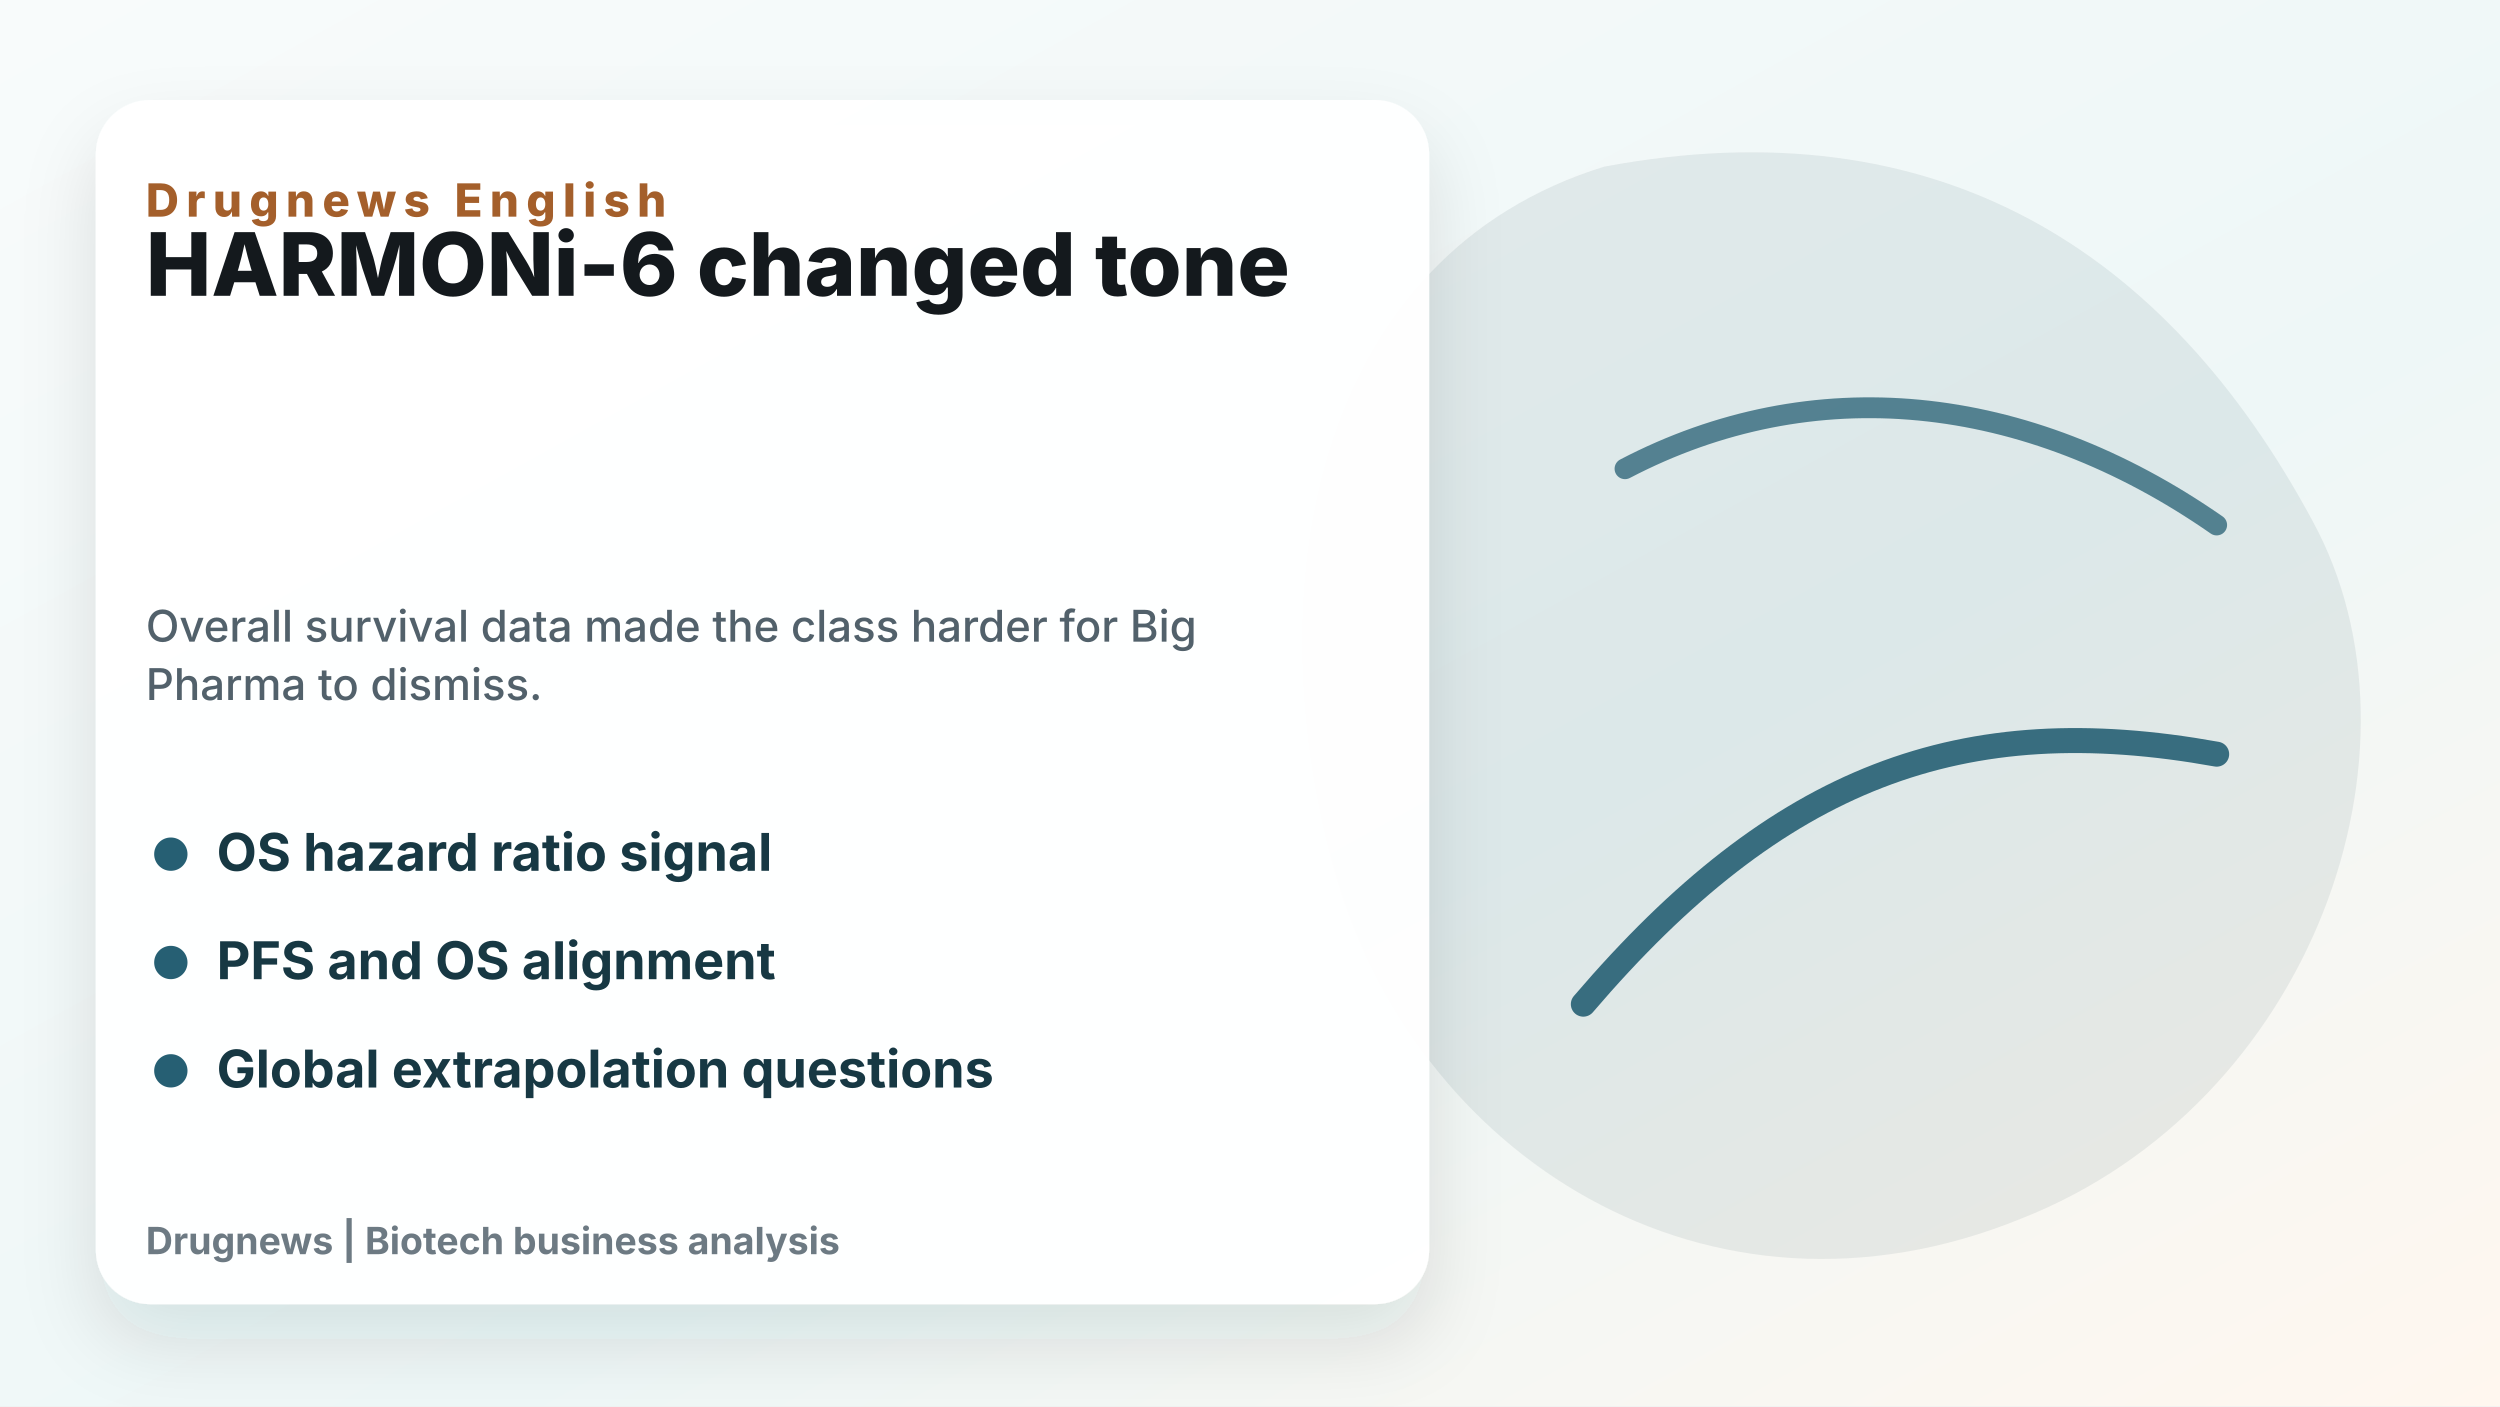
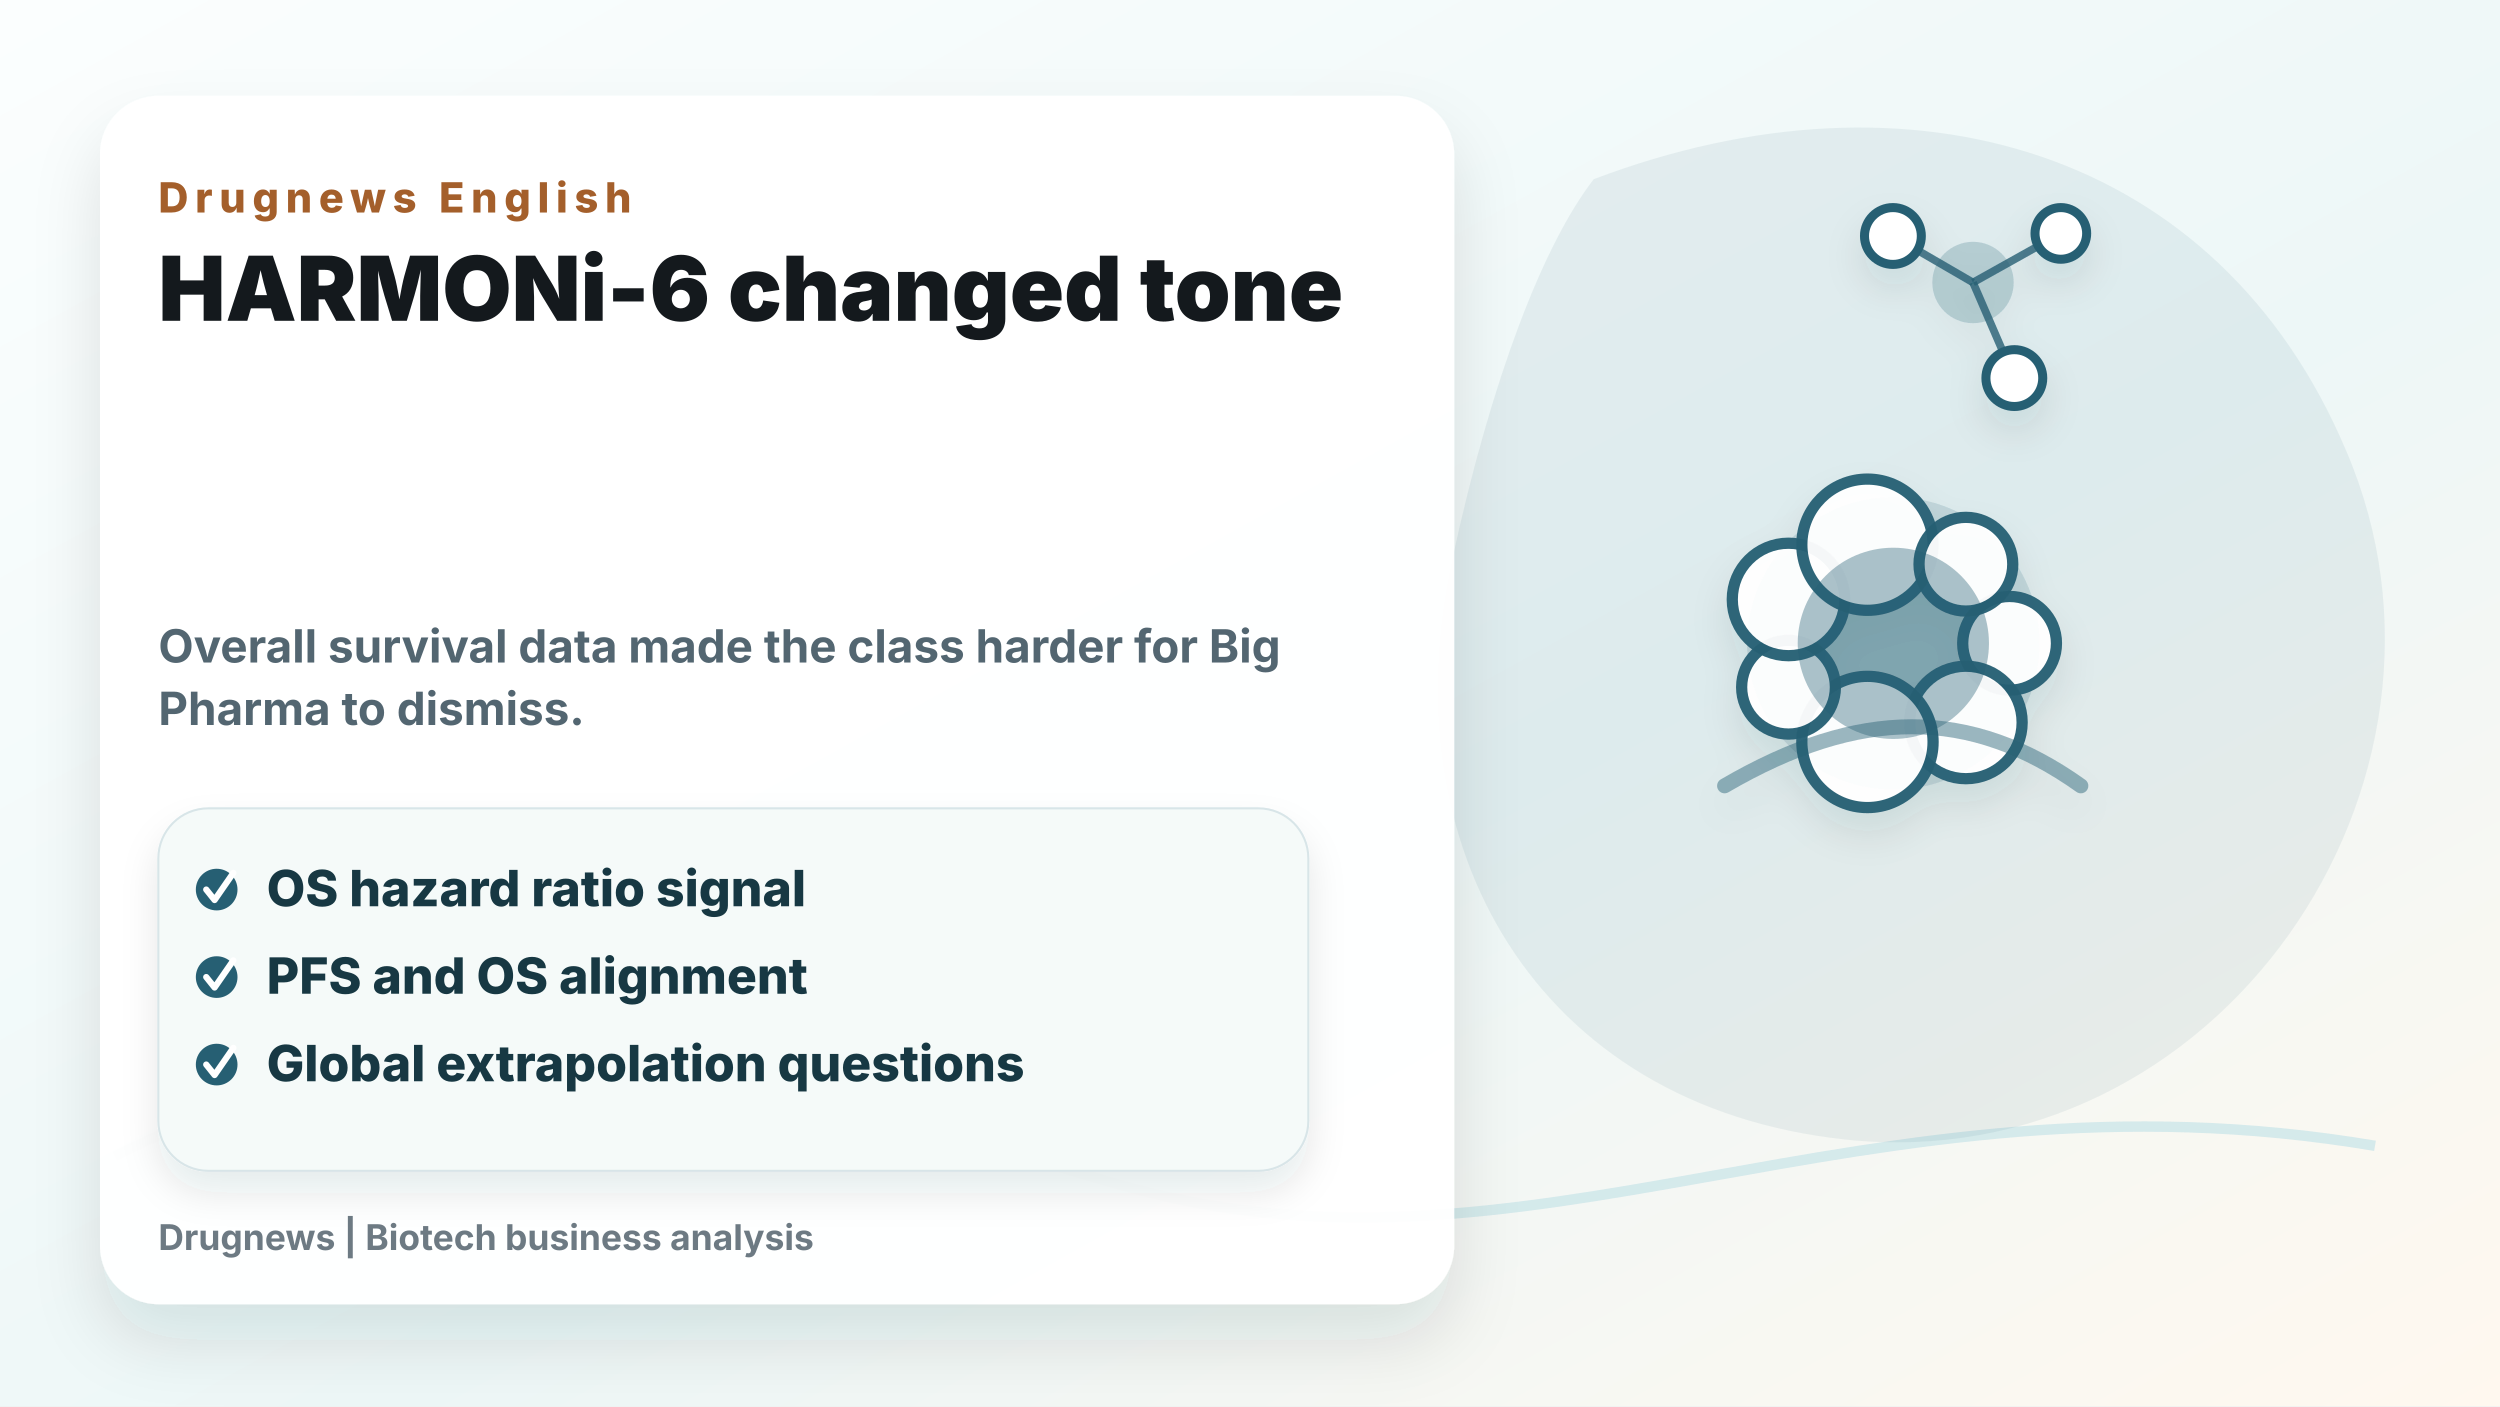
<svg xmlns="http://www.w3.org/2000/svg" width="1200" height="675" viewBox="0 0 1200 675" role="img" aria-label="HARMONi-6 changed tone">
  <defs>
    <linearGradient id="bg" x1="0" y1="0" x2="1" y2="1">
-       <stop offset="0%" stop-color="#f8fbfb" />
-       <stop offset="60%" stop-color="#eef7f7" />
-       <stop offset="100%" stop-color="#fff7ef" />
+       <stop offset="0%" stop-color="#fbfefe" />
+       <stop offset="58%" stop-color="#edf7f7" />
+       <stop offset="100%" stop-color="#fff8ef" />
    </linearGradient>
    <filter id="shadow" x="-20%" y="-20%" width="140%" height="140%">
-       <feDropShadow dx="0" dy="18" stdDeviation="18" flood-color="#12313c" flood-opacity="0.12" />
+       <feDropShadow dx="0" dy="18" stdDeviation="16" flood-color="#12313c" flood-opacity="0.12" />
+     </filter>
+     <filter id="soft" x="-20%" y="-20%" width="140%" height="140%">
+       <feDropShadow dx="0" dy="10" stdDeviation="9" flood-color="#12313c" flood-opacity="0.10" />
    </filter>
  </defs>
  <style>
-     .label{font:800 22px Inter,Arial,sans-serif;letter-spacing:.16em;text-transform:uppercase;fill:#a45f2b}
-     .title{font:800 42px Inter,Arial,sans-serif;fill:#14191d}
-     .subtitle{font:500 21px Inter,Arial,sans-serif;fill:#52616b}
-     .point{font:750 25px Inter,Arial,sans-serif;fill:#173843}
-     .small{font:700 18px Inter,Arial,sans-serif;fill:#6d7a83}
+     .label{font:800 20px Inter,Arial,sans-serif;letter-spacing:.16em;text-transform:uppercase;fill:#a45f2b}
+     .title{font:850 43px Inter,Arial,sans-serif;fill:#14191d}
+     .subtitle{font:650 22px Inter,Arial,sans-serif;fill:#536671}
+     .point{font:800 24px Inter,Arial,sans-serif;fill:#173843}
+     .small{font:750 17px Inter,Arial,sans-serif;fill:#6d7a83}
  </style>
  <rect width="1200" height="675" fill="url(#bg)" />
-   <path d="M770 80 C930 50 1040 120 1110 250 C1170 360 1110 530 970 585 C820 646 678 555 640 416 C602 276 634 122 770 80Z" fill="#12313c" opacity="0.08" />
-   <path d="M760 482 C854 372 942 340 1064 362" fill="none" stroke="#265f73" stroke-width="12" stroke-linecap="round" opacity=".9" />
-   <path d="M780 225 C870 178 972 188 1064 252" fill="none" stroke="#265f73" stroke-width="10" stroke-linecap="round" opacity=".75" />
+   <path d="M55 555 C237 464 382 524 535 568 C734 626 891 508 1140 550" fill="none" stroke="#cfe7ea" stroke-width="5" opacity=".85" />
+   <path d="M765 86 C918 28 1065 72 1126 216 C1195 376 1064 566 886 547 C736 531 667 405 697 269 C716 181 741 117 765 86Z" fill="#265f73" opacity=".08" />
  <g filter="url(#shadow)">
-     <rect x="46" y="48" width="640" height="578" rx="26" fill="#fff" opacity=".95" />
+     <rect x="48" y="46" width="650" height="580" rx="28" fill="#fff" opacity=".96" />
  </g>
-   <text x="70" y="104" class="label">Drugnews English</text>
-   <text x="70" y="142" class="title">HARMONi-6 changed tone</text>
-   <text x="70" y="308" class="subtitle">Overall survival data made the class harder for Big</text>
-   <text x="70" y="336" class="subtitle">Pharma to dismiss.</text>
-   <g>
-     <circle cx="82" cy="410" r="8" fill="#265f73" />
-     <text x="104" y="418" class="point">OS hazard ratio signal</text>
+   <text x="76" y="102" class="label">Drugnews English</text>
+   <text x="76" y="154" class="title" text-anchor="start">HARMONi-6 changed tone</text>
+   <text x="76" y="318" class="subtitle" text-anchor="start">Overall survival data made the class harder for Big</text>
+   <text x="76" y="348" class="subtitle" text-anchor="start">Pharma to dismiss.</text>
+   <g filter="url(#soft)">
+     <rect x="76" y="388" width="552" height="174" rx="24" fill="#f5faf9" stroke="#d8e5e8" />
  </g>
  <g>
-     <circle cx="82" cy="462" r="8" fill="#265f73" />
-     <text x="104" y="470" class="point">PFS and OS alignment</text>
+     <circle cx="104" cy="427" r="10" fill="#265f73" />
+     <path d="M99 427 l4 5 l9 -13" fill="none" stroke="#fff" stroke-width="3" stroke-linecap="round" stroke-linejoin="round" />
+     <text x="128" y="435" class="point">OS hazard ratio signal</text>
  </g>
  <g>
-     <circle cx="82" cy="514" r="8" fill="#265f73" />
-     <text x="104" y="522" class="point">Global extrapolation questions</text>
+     <circle cx="104" cy="469" r="10" fill="#265f73" />
+     <path d="M99 469 l4 5 l9 -13" fill="none" stroke="#fff" stroke-width="3" stroke-linecap="round" stroke-linejoin="round" />
+     <text x="128" y="477" class="point">PFS and OS alignment</text>
  </g>
-   <text x="70" y="602" class="small">Drugnews | Biotech business analysis</text>
+   <g>
+     <circle cx="104" cy="511" r="10" fill="#265f73" />
+     <path d="M99 511 l4 5 l9 -13" fill="none" stroke="#fff" stroke-width="3" stroke-linecap="round" stroke-linejoin="round" />
+     <text x="128" y="519" class="point">Global extrapolation questions</text>
+   </g>
+   <text x="76" y="600" class="small">Drugnews | Biotech business analysis</text>
+   <g filter="url(#soft)">
+     <g transform="translate(790 190) scale(0.9)">
+       <circle cx="132" cy="132" r="78" fill="#265f73" opacity=".16" />
+       <circle cx="194.0" cy="132.0" r="25" fill="#fff" stroke="#265f73" stroke-width="6" opacity=".95" />
+       <circle cx="170.7" cy="174.2" r="30" fill="#fff" stroke="#265f73" stroke-width="6" opacity=".95" />
+       <circle cx="118.2" cy="184.6" r="35" fill="#fff" stroke="#265f73" stroke-width="6" opacity=".95" />
+       <circle cx="76.1" cy="155.4" r="25" fill="#fff" stroke="#265f73" stroke-width="6" opacity=".95" />
+       <circle cx="76.1" cy="108.6" r="30" fill="#fff" stroke="#265f73" stroke-width="6" opacity=".95" />
+       <circle cx="118.2" cy="79.4" r="35" fill="#fff" stroke="#265f73" stroke-width="6" opacity=".95" />
+       <circle cx="170.7" cy="89.8" r="25" fill="#fff" stroke="#265f73" stroke-width="6" opacity=".95" />
+       <circle cx="132" cy="132" r="48" fill="#265f73" opacity=".38" stroke="#265f73" stroke-width="6" />
+       <path d="M42 208 c72-42 131-42 190 0" fill="none" stroke="#265f73" stroke-width="8" opacity=".45" stroke-linecap="round" />
+     </g>
+     <g transform="translate(890 86) scale(0.62)">
+       <line x1="30" y1="44" x2="92" y2="80" stroke="#265f73" stroke-width="6" opacity=".8" />
+       <line x1="92" y1="80" x2="160" y2="42" stroke="#265f73" stroke-width="6" opacity=".8" />
+       <line x1="92" y1="80" x2="124" y2="154" stroke="#265f73" stroke-width="6" opacity=".8" />
+       <circle cx="30" cy="44" r="22" fill="#fff" stroke="#265f73" stroke-width="7" />
+       <circle cx="92" cy="80" r="28" fill="#265f73" opacity=".22" stroke="#265f73" stroke-width="7" />
+       <circle cx="160" cy="42" r="20" fill="#fff" stroke="#265f73" stroke-width="7" />
+       <circle cx="124" cy="154" r="22" fill="#fff" stroke="#265f73" stroke-width="7" />
+     </g>
+   </g>
</svg>
